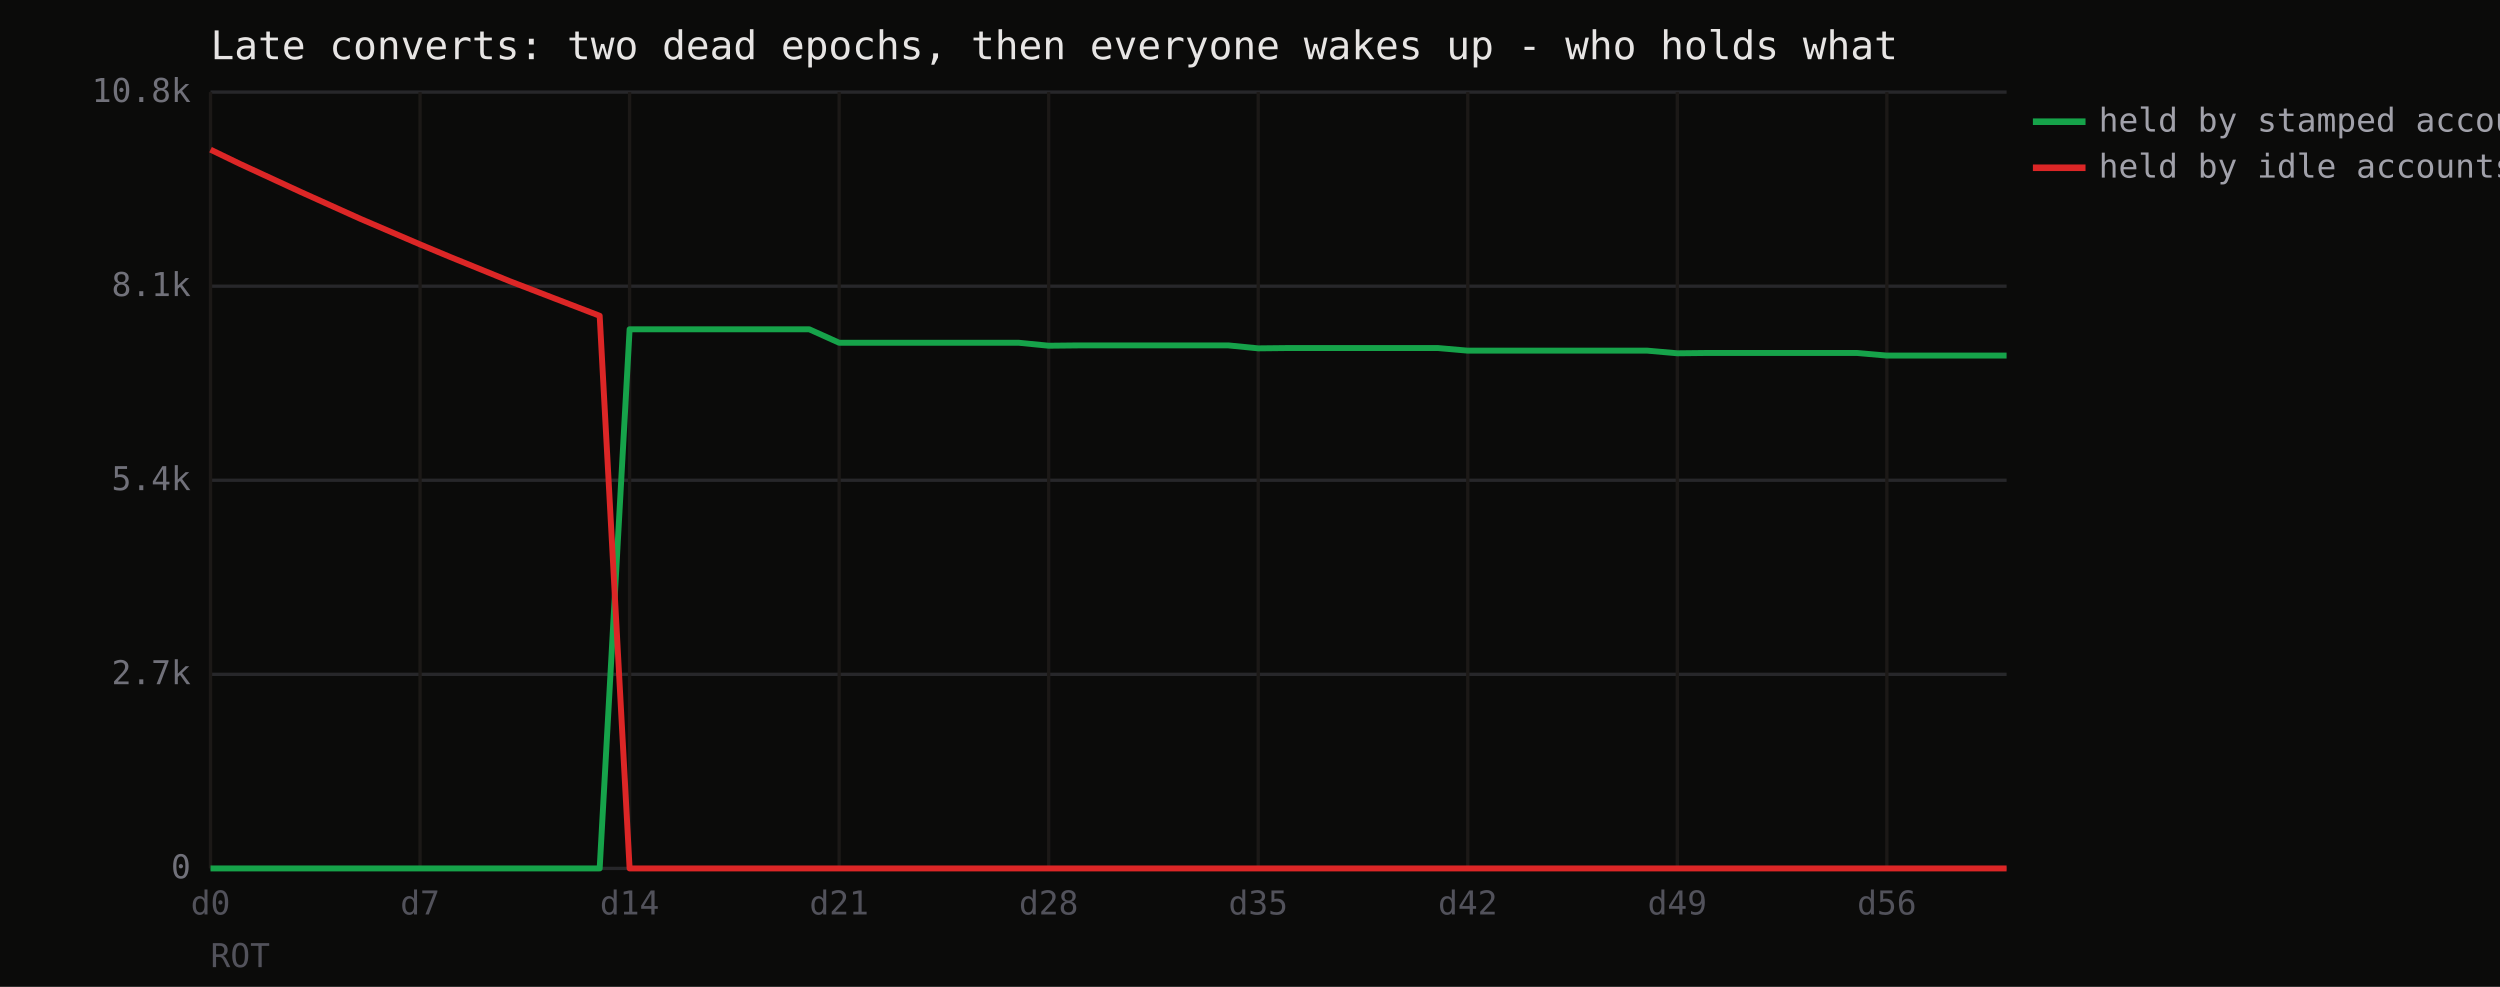
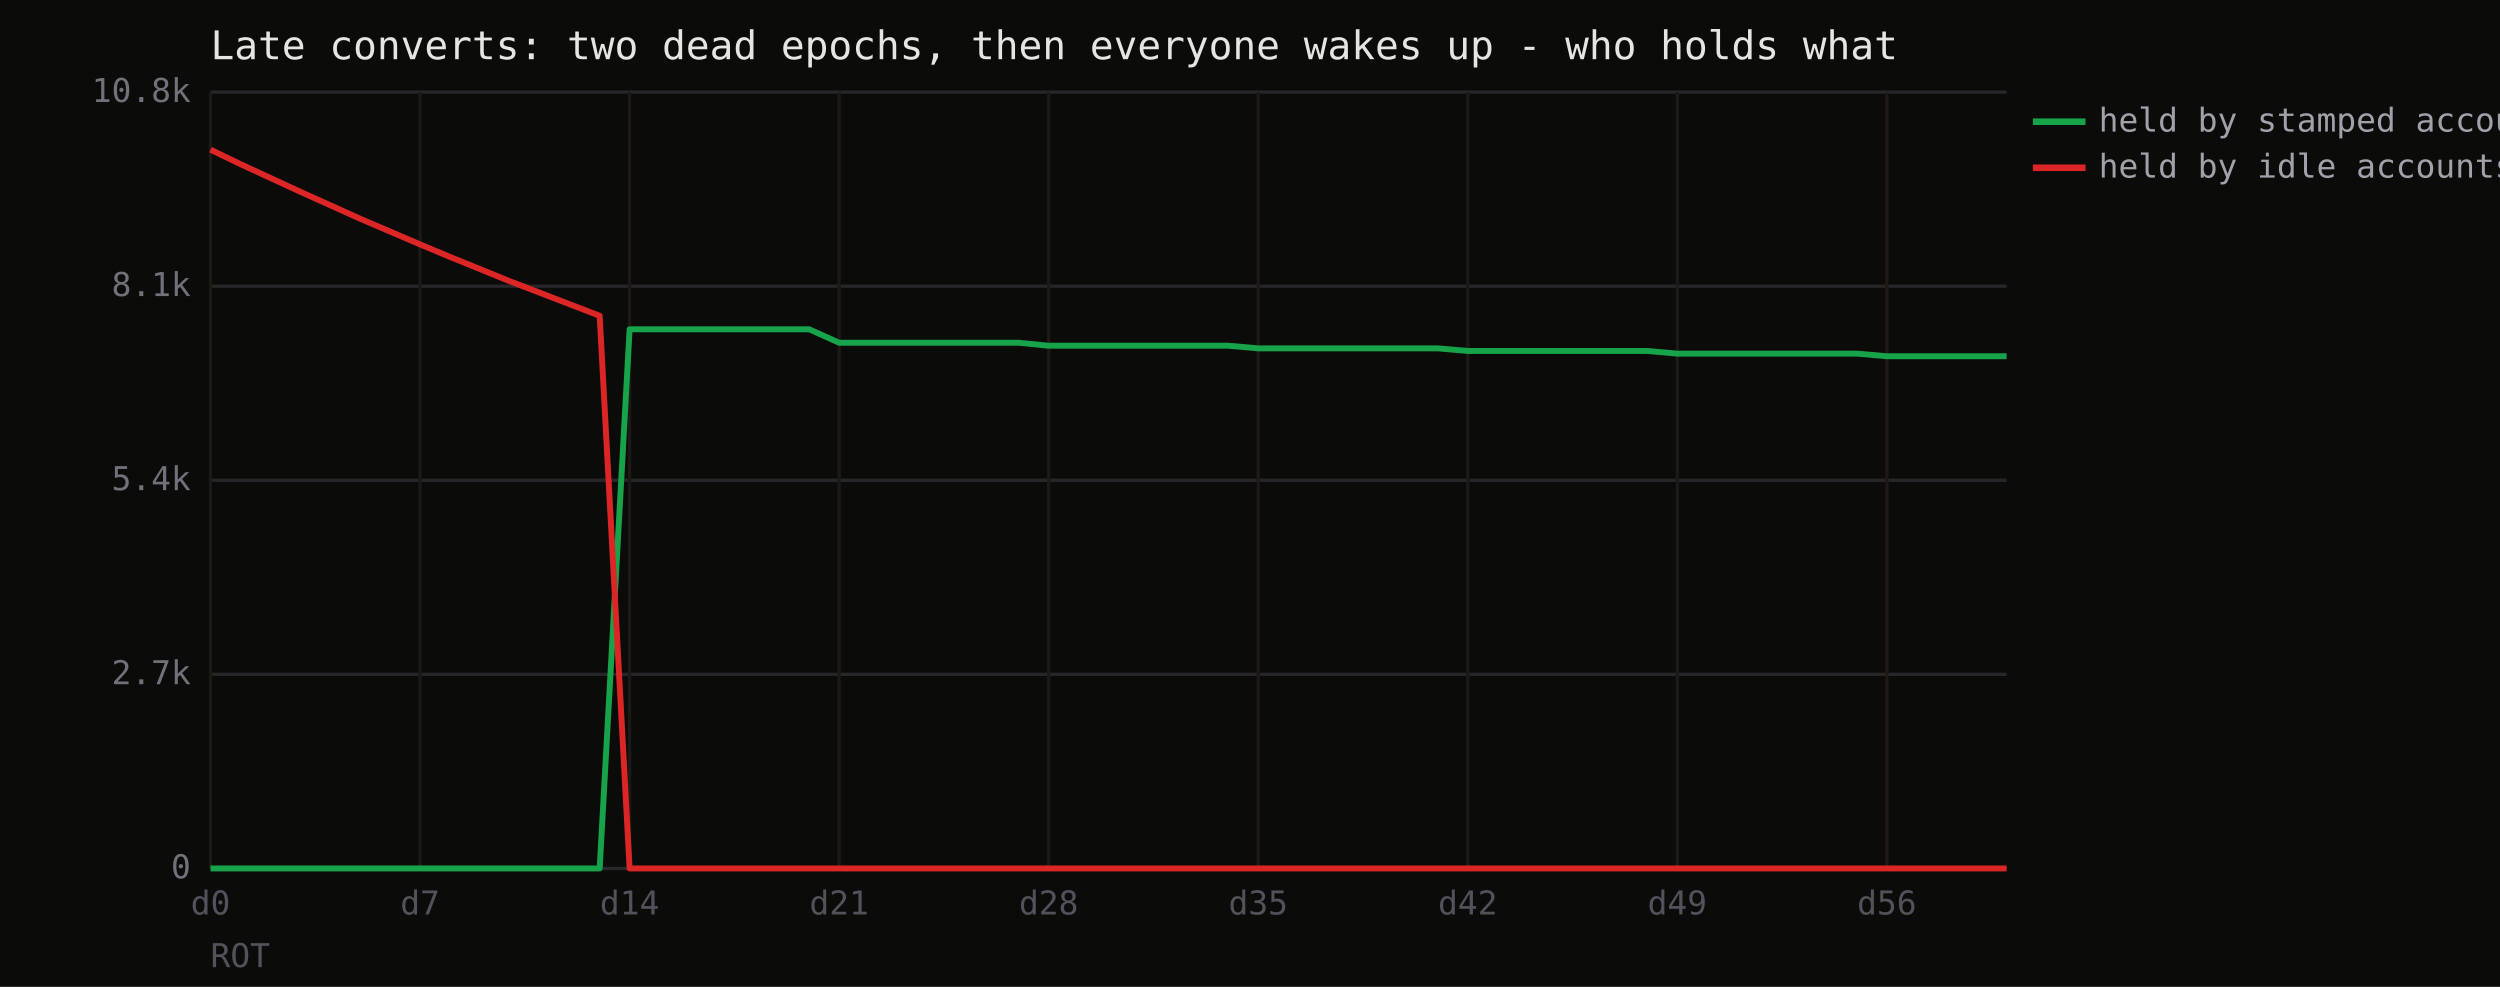
<svg xmlns="http://www.w3.org/2000/svg" viewBox="0 0 760 300" font-family="IBM Plex Mono, ui-monospace, monospace" font-size="10">
  <rect width="760" height="300" fill="#0b0b0a" />
  <text x="64" y="18" fill="#e7e5e4" font-size="12">Late converts: two dead epochs, then everyone wakes up - who holds what</text>
  <line x1="64" y1="264.0" x2="610" y2="264.0" stroke="#27272a" stroke-width="1" />
  <text x="58" y="267.0" fill="#71717a" text-anchor="end">0</text>
  <line x1="64" y1="205.0" x2="610" y2="205.0" stroke="#27272a" stroke-width="1" />
  <text x="58" y="208.0" fill="#71717a" text-anchor="end">2.7k</text>
  <line x1="64" y1="146.0" x2="610" y2="146.0" stroke="#27272a" stroke-width="1" />
  <text x="58" y="149.0" fill="#71717a" text-anchor="end">5.4k</text>
  <line x1="64" y1="87.0" x2="610" y2="87.0" stroke="#27272a" stroke-width="1" />
  <text x="58" y="90.0" fill="#71717a" text-anchor="end">8.1k</text>
  <line x1="64" y1="28.0" x2="610" y2="28.0" stroke="#27272a" stroke-width="1" />
  <text x="58" y="31.0" fill="#71717a" text-anchor="end">10.8k</text>
  <line x1="64.0" y1="28" x2="64.0" y2="264" stroke="#1c1917" stroke-width="1" />
  <text x="64.0" y="278" fill="#52525b" text-anchor="middle">d0</text>
  <line x1="127.7" y1="28" x2="127.7" y2="264" stroke="#1c1917" stroke-width="1" />
  <text x="127.7" y="278" fill="#52525b" text-anchor="middle">d7</text>
  <line x1="191.4" y1="28" x2="191.4" y2="264" stroke="#1c1917" stroke-width="1" />
  <text x="191.4" y="278" fill="#52525b" text-anchor="middle">d14</text>
  <line x1="255.1" y1="28" x2="255.1" y2="264" stroke="#1c1917" stroke-width="1" />
  <text x="255.1" y="278" fill="#52525b" text-anchor="middle">d21</text>
  <line x1="318.8" y1="28" x2="318.8" y2="264" stroke="#1c1917" stroke-width="1" />
  <text x="318.8" y="278" fill="#52525b" text-anchor="middle">d28</text>
  <line x1="382.5" y1="28" x2="382.5" y2="264" stroke="#1c1917" stroke-width="1" />
  <text x="382.5" y="278" fill="#52525b" text-anchor="middle">d35</text>
  <line x1="446.2" y1="28" x2="446.2" y2="264" stroke="#1c1917" stroke-width="1" />
  <text x="446.2" y="278" fill="#52525b" text-anchor="middle">d42</text>
  <line x1="509.9" y1="28" x2="509.9" y2="264" stroke="#1c1917" stroke-width="1" />
  <text x="509.9" y="278" fill="#52525b" text-anchor="middle">d49</text>
  <line x1="573.6" y1="28" x2="573.6" y2="264" stroke="#1c1917" stroke-width="1" />
  <text x="573.6" y="278" fill="#52525b" text-anchor="middle">d56</text>
-   <polyline points="64.0,264.0 73.1,264.0 82.2,264.0 91.3,264.0 100.4,264.0 109.5,264.0 118.6,264.0 127.7,264.0 136.8,264.0 145.9,264.0 155.0,264.0 164.1,264.0 173.2,264.0 182.3,264.0 191.4,100.1 200.5,100.1 209.6,100.1 218.7,100.1 227.8,100.1 236.9,100.1 246.0,100.1 255.1,104.2 264.2,104.2 273.3,104.2 282.4,104.2 291.5,104.2 300.6,104.2 309.7,104.2 318.8,105.1 327.9,105.0 337.0,105.0 346.1,105.0 355.2,105.0 364.3,105.0 373.4,105.0 382.5,105.9 391.6,105.8 400.7,105.8 409.8,105.8 418.9,105.8 428.0,105.8 437.1,105.8 446.2,106.6 455.3,106.6 464.4,106.6 473.5,106.6 482.6,106.6 491.7,106.6 500.8,106.6 509.9,107.4 519.0,107.3 528.1,107.3 537.2,107.3 546.3,107.3 555.4,107.3 564.5,107.3 573.6,108.1 582.7,108.1 591.8,108.1 600.9,108.1 610.0,108.1" fill="none" stroke="#16a34a" stroke-width="1.8" stroke-linejoin="round" />
+   <polyline points="64.0,264.0 73.1,264.0 82.2,264.0 91.3,264.0 100.4,264.0 109.5,264.0 118.6,264.0 127.7,264.0 136.8,264.0 145.9,264.0 155.0,264.0 164.1,264.0 173.2,264.0 182.3,264.0 191.4,100.1 200.5,100.1 209.6,100.1 218.7,100.1 227.8,100.1 236.9,100.1 246.0,100.1 255.1,104.2 264.2,104.2 273.3,104.2 282.4,104.2 291.5,104.2 300.6,104.2 309.7,104.2 318.8,105.1 327.9,105.1 337.0,105.1 346.1,105.1 355.2,105.1 364.3,105.1 373.4,105.1 382.5,105.9 391.6,105.9 400.7,105.9 409.8,105.9 418.9,105.9 428.0,105.9 437.1,105.9 446.2,106.7 455.3,106.7 464.4,106.7 473.5,106.7 482.6,106.7 491.7,106.7 500.8,106.7 509.9,107.5 519.0,107.5 528.1,107.5 537.2,107.5 546.3,107.5 555.4,107.5 564.5,107.5 573.6,108.3 582.7,108.3 591.8,108.3 600.9,108.3 610.0,108.3" fill="none" stroke="#16a34a" stroke-width="1.8" stroke-linejoin="round" />
  <line x1="618" y1="37" x2="634" y2="37" stroke="#16a34a" stroke-width="2" />
  <text x="638" y="40" fill="#a1a1aa">held by stamped accounts</text>
  <polyline points="64.0,45.5 73.1,49.9 82.2,54.1 91.3,58.3 100.4,62.4 109.5,66.5 118.6,70.4 127.7,74.3 136.8,78.1 145.9,81.8 155.0,85.5 164.1,89.0 173.2,92.5 182.3,96.0 191.4,264.0 200.5,264.0 209.6,264.0 218.7,264.0 227.8,264.0 236.9,264.0 246.0,264.0 255.1,264.0 264.2,264.0 273.3,264.0 282.4,264.0 291.5,264.0 300.6,264.0 309.7,264.0 318.8,264.0 327.9,264.0 337.0,264.0 346.1,264.0 355.2,264.0 364.3,264.0 373.4,264.0 382.5,264.0 391.6,264.0 400.7,264.0 409.8,264.0 418.9,264.0 428.0,264.0 437.1,264.0 446.2,264.0 455.3,264.0 464.4,264.0 473.5,264.0 482.6,264.0 491.7,264.0 500.8,264.0 509.9,264.0 519.0,264.0 528.1,264.0 537.2,264.0 546.3,264.0 555.4,264.0 564.5,264.0 573.6,264.0 582.7,264.0 591.8,264.0 600.9,264.0 610.0,264.0" fill="none" stroke="#dc2626" stroke-width="1.8" stroke-linejoin="round" />
  <line x1="618" y1="51" x2="634" y2="51" stroke="#dc2626" stroke-width="2" />
  <text x="638" y="54" fill="#a1a1aa">held by idle accounts</text>
  <text x="64" y="294" fill="#52525b">ROT</text>
</svg>
